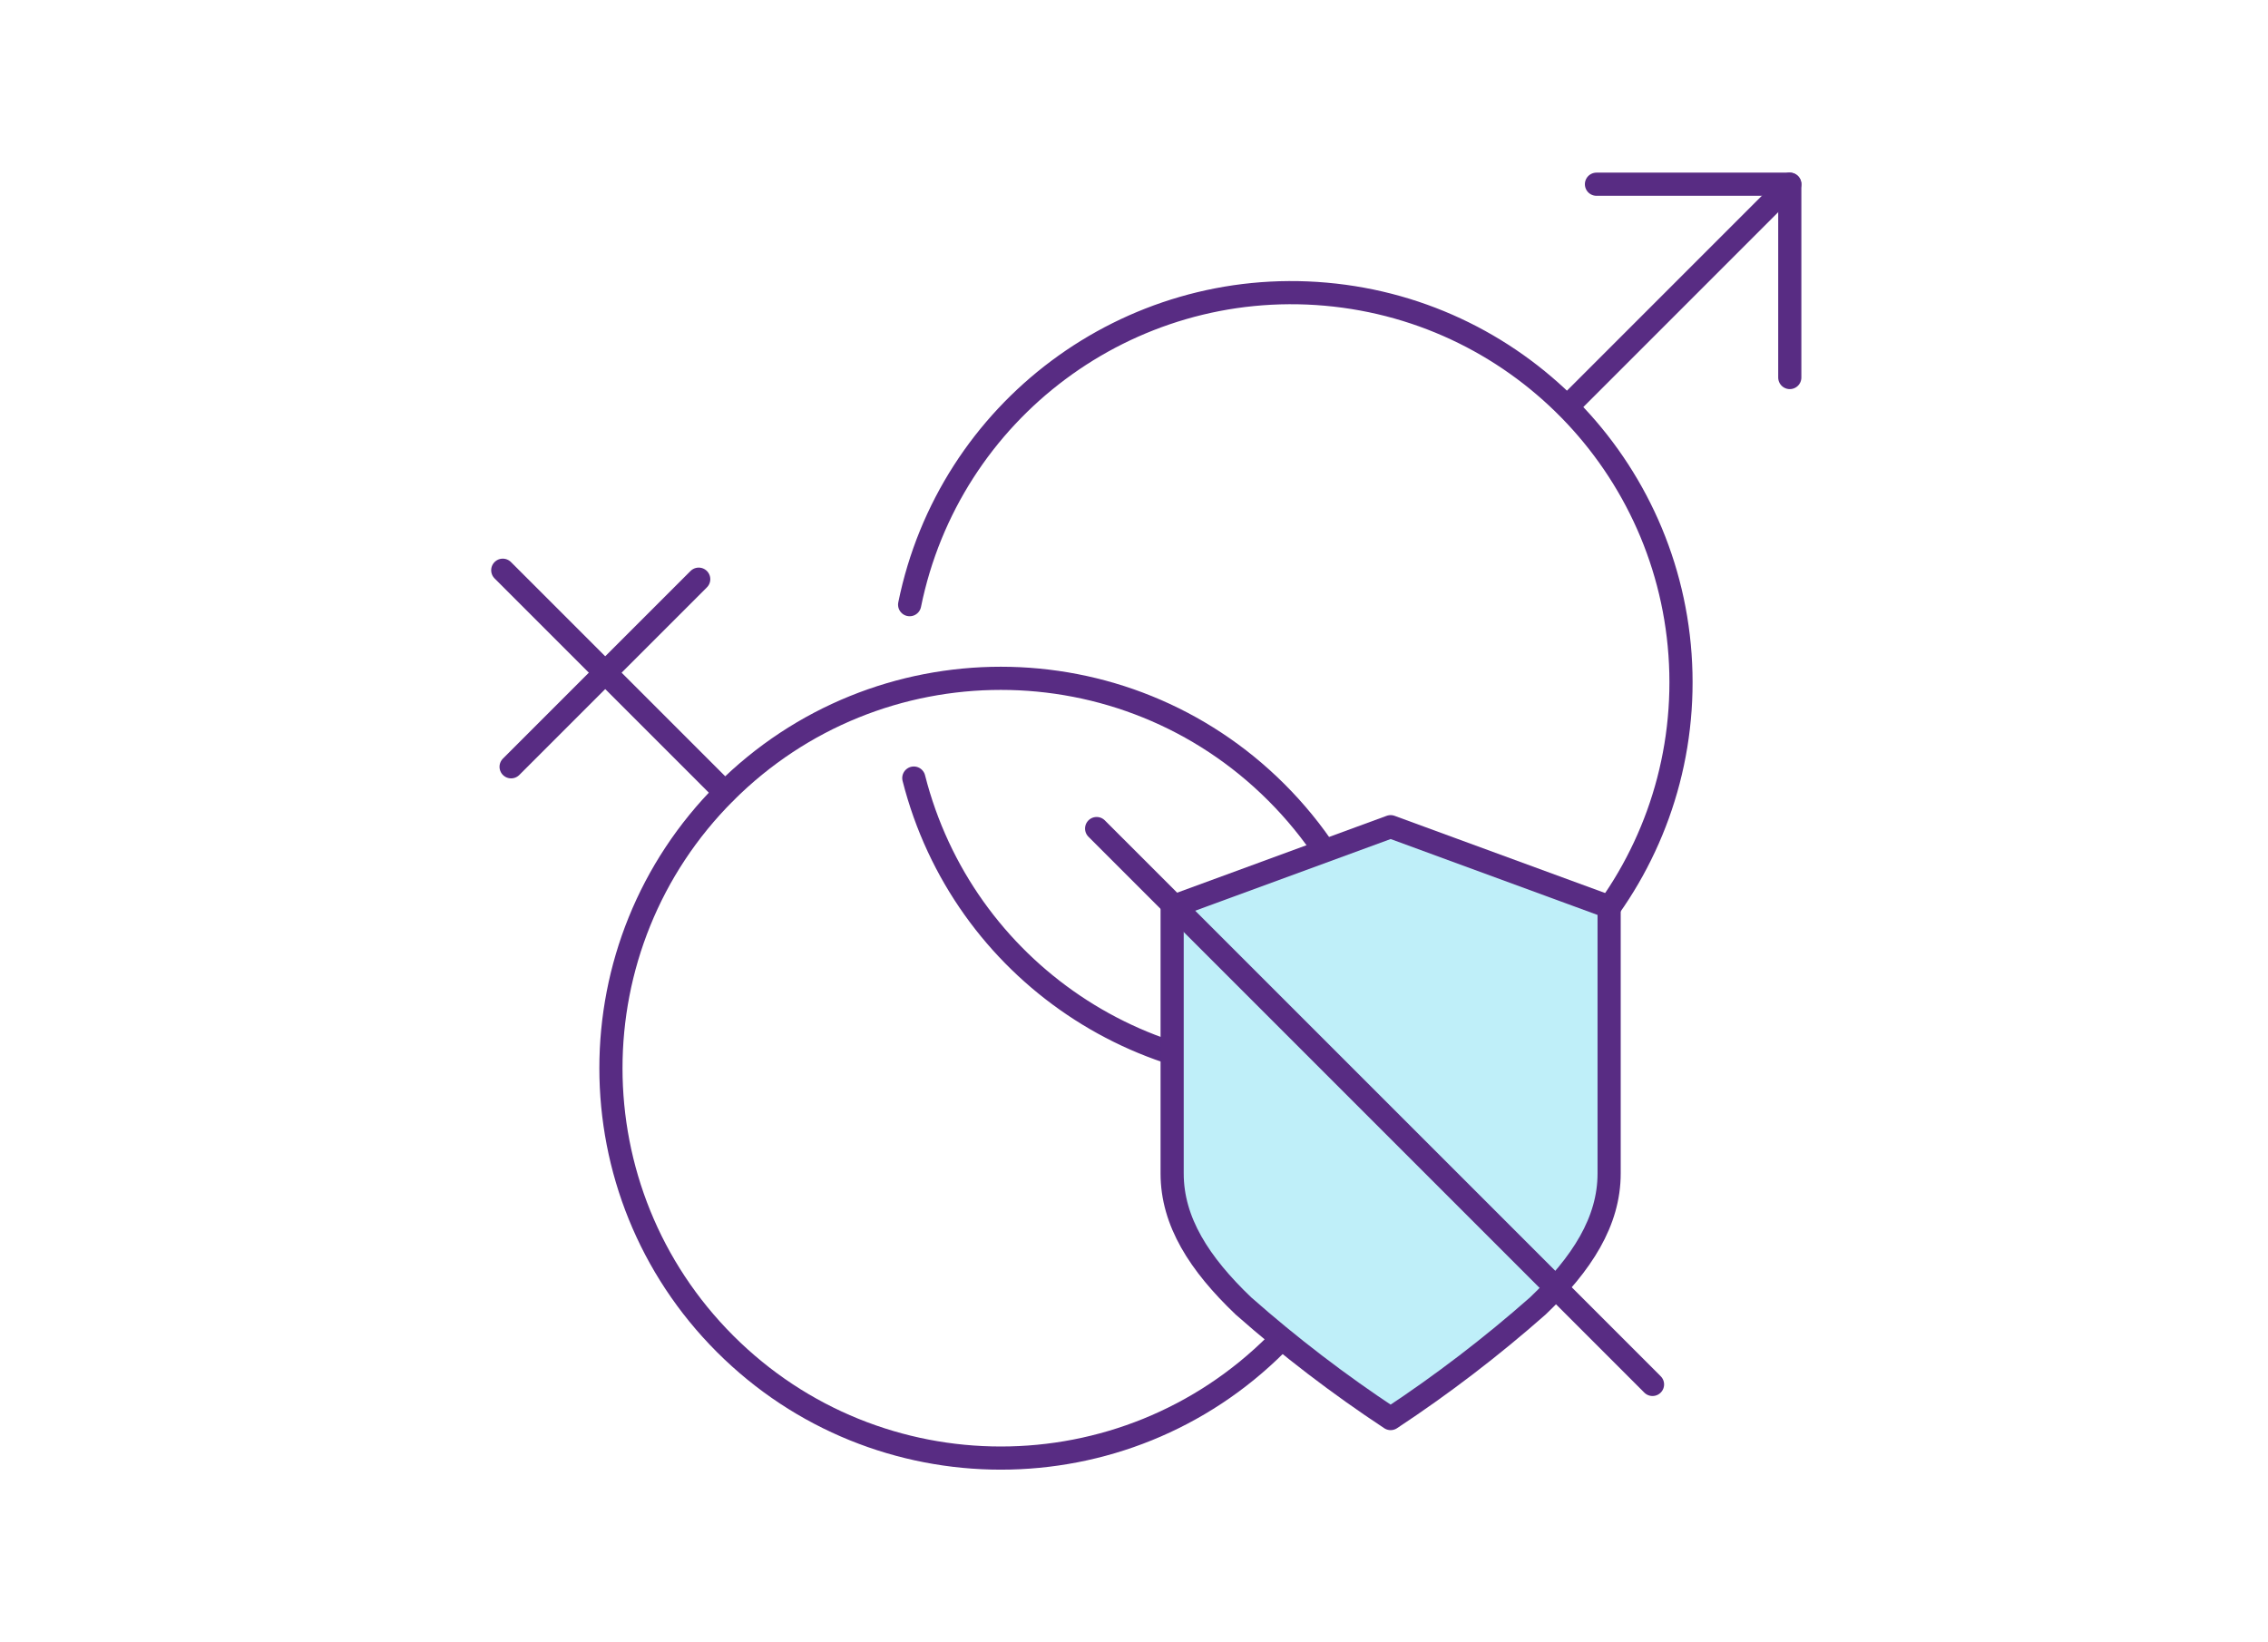
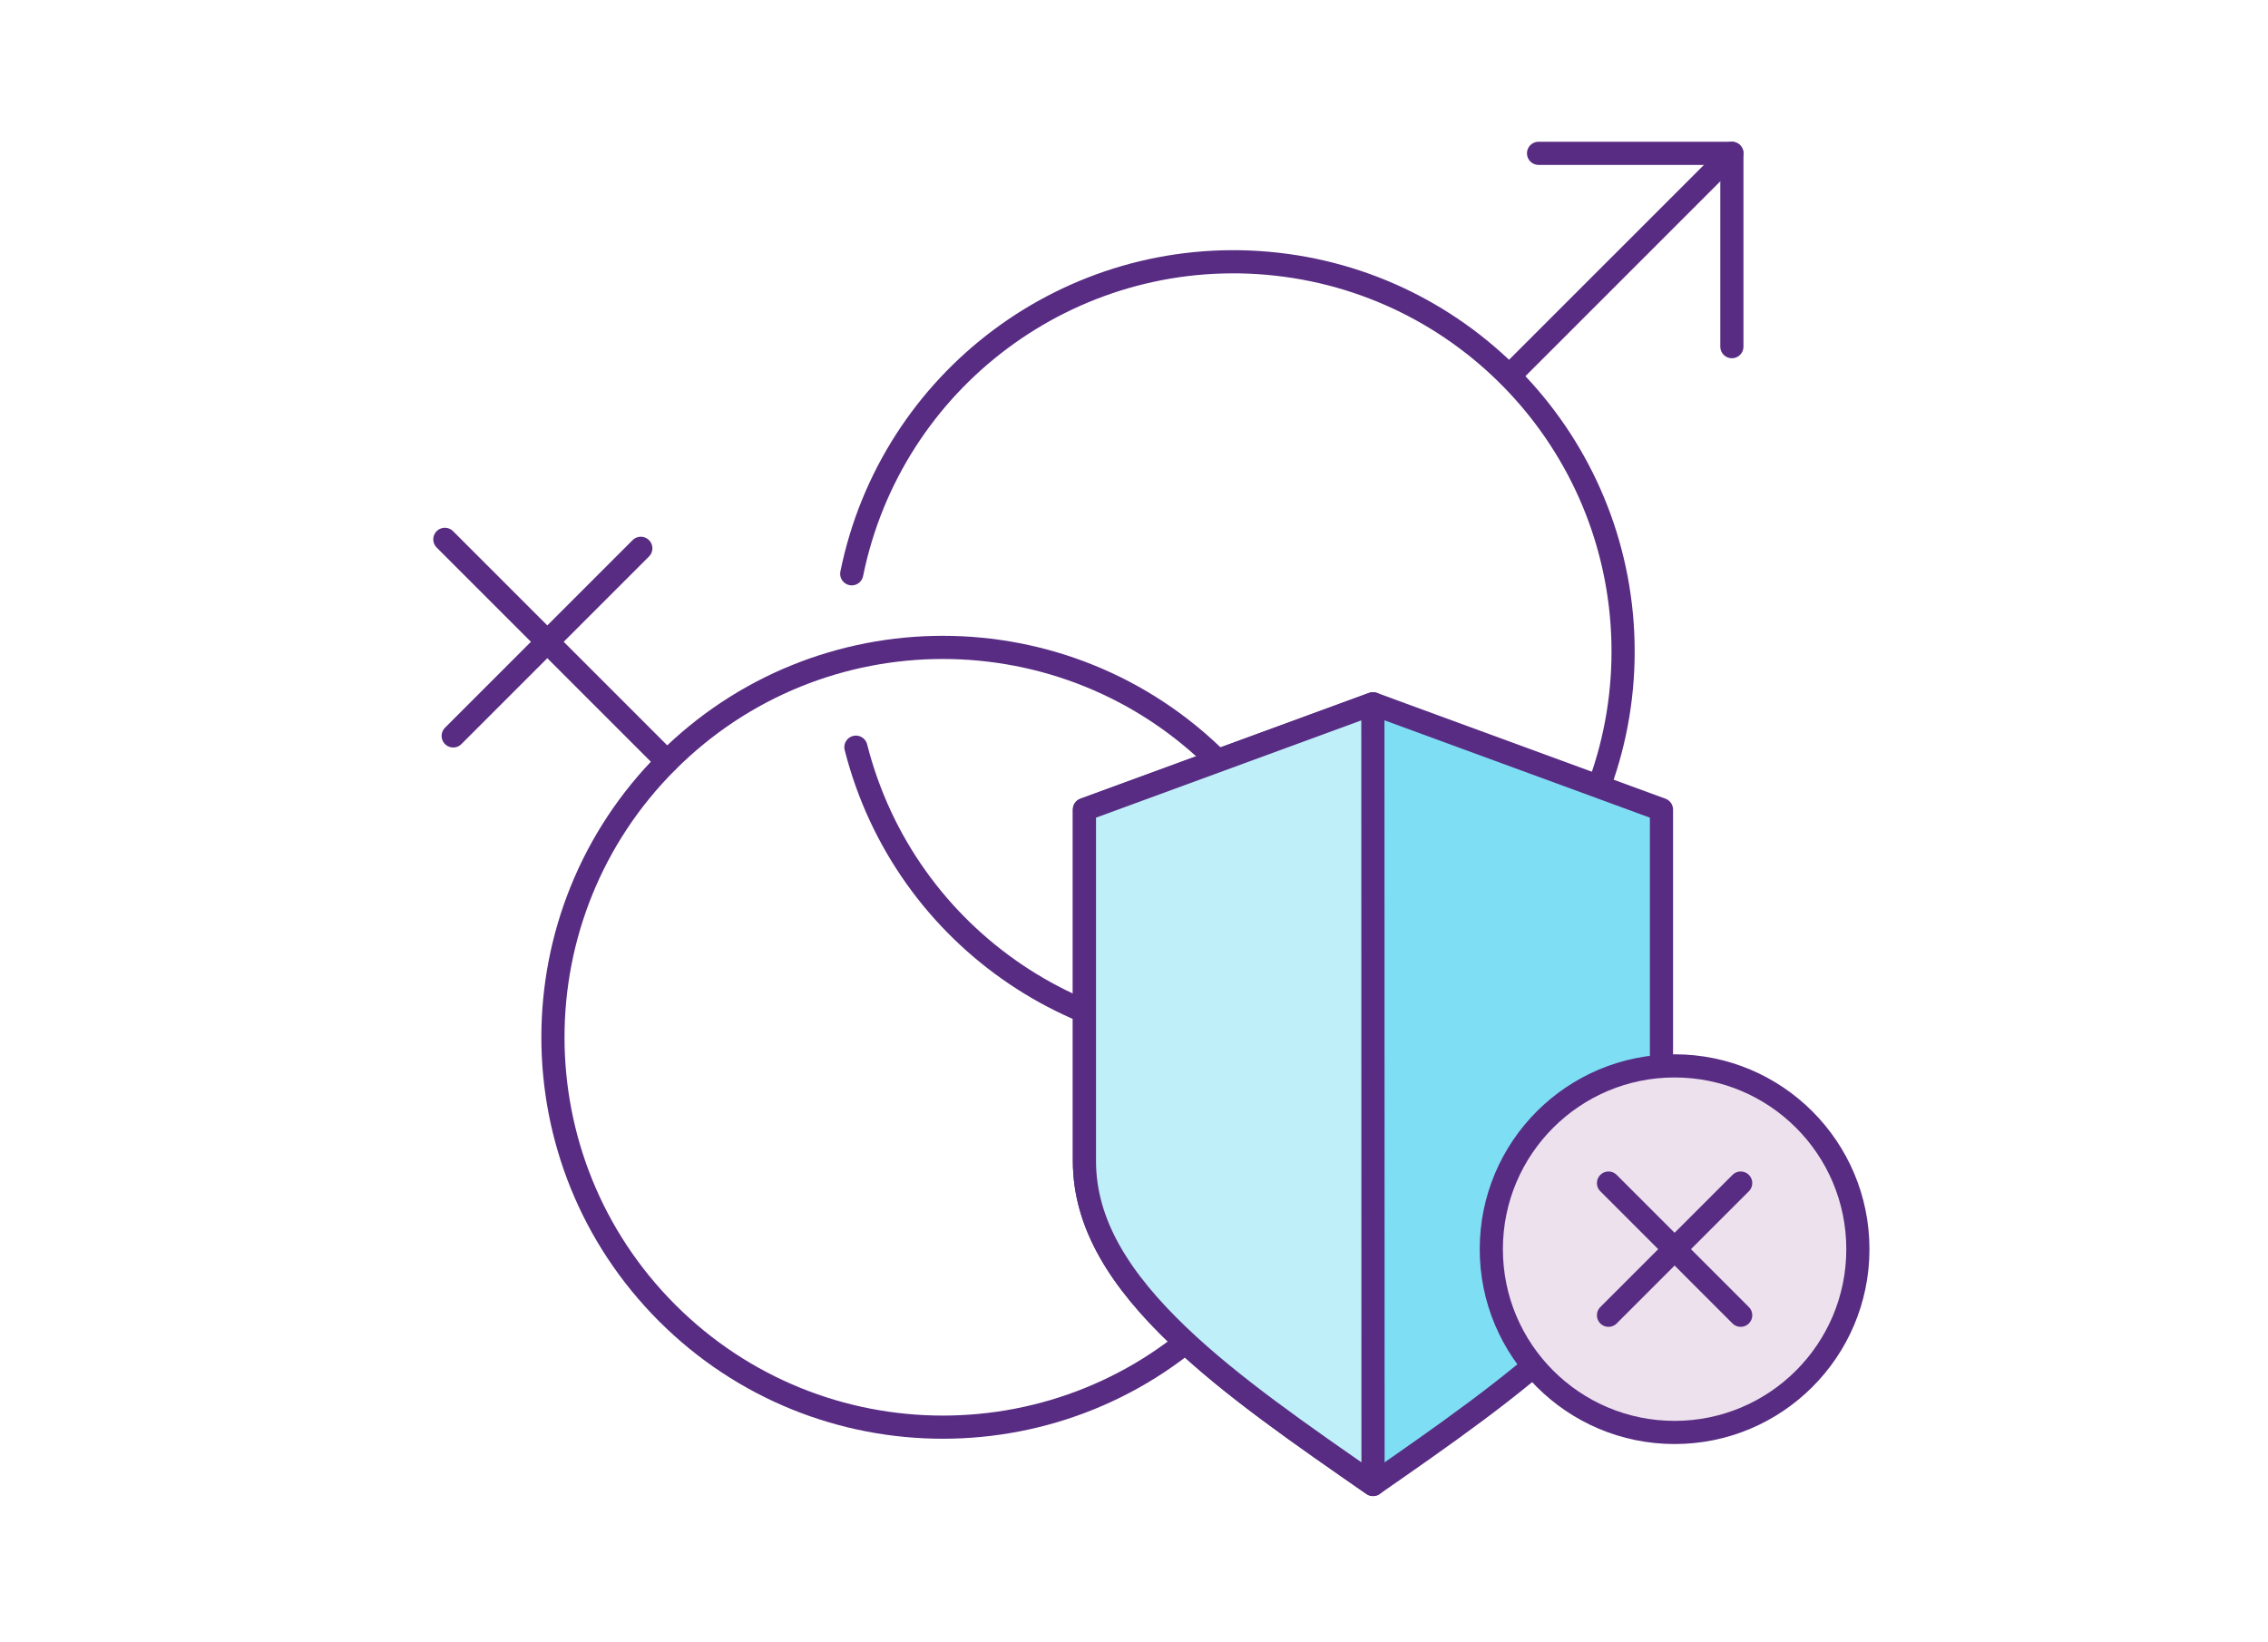
<svg xmlns="http://www.w3.org/2000/svg" id="Layer_1" data-name="Layer 1" viewBox="0 0 146.88 106.34">
  <defs>
-     <style>.cls-1{fill:none;}.cls-1,.cls-2{stroke:#582c83;stroke-linecap:round;stroke-linejoin:round;stroke-width:1.5px;}.cls-2{fill:#bfeff9;}</style>
+     <style>.cls-1{fill:none;}.cls-1,.cls-2,.cls-3,.cls-4{stroke:#582c83;stroke-linecap:round;stroke-linejoin:round;stroke-width:1.5px;}.cls-2{fill:#7edef3;}.cls-3{fill:#bfeff9;}.cls-4{fill:#ede1ee;}</style>
  </defs>
-   <path class="cls-1" d="M58.91,39.16a25.23,25.23,0,1,1,.27,11.23" />
-   <line class="cls-1" x1="115.91" y1="11.93" x2="101.52" y2="26.32" />
-   <polyline class="cls-1" points="103.39 11.93 115.91 11.93 115.91 24.45" />
-   <circle class="cls-1" cx="64.81" cy="69.18" r="25.25" transform="translate(-29.93 66.09) rotate(-45)" />
-   <line class="cls-1" x1="32.56" y1="36.93" x2="46.95" y2="51.32" />
-   <line class="cls-1" x1="45.25" y1="37.51" x2="33.1" y2="49.66" />
-   <path class="cls-2" d="M90.06,53.54l14.15,5.19V76c0,3.11-1.76,5.85-4.62,8.58a86,86,0,0,1-9.53,7.29,86,86,0,0,1-9.53-7.29c-2.86-2.73-4.62-5.47-4.62-8.58V58.73Z" />
-   <line class="cls-1" x1="71.02" y1="53.66" x2="107.02" y2="89.66" />
+   <path class="cls-1" d="M55.16,37.16a25.23,25.23,0,1,1,.27,11.23" />
+   <line class="cls-1" x1="112.16" y1="9.93" x2="97.77" y2="24.32" />
+   <polyline class="cls-1" points="99.64 9.93 112.16 9.93 112.16 22.45" />
+   <circle class="cls-1" cx="61.06" cy="67.18" r="25.25" transform="translate(-29.62 62.85) rotate(-45)" />
+   <line class="cls-1" x1="28.81" y1="34.93" x2="43.2" y2="49.32" />
+   <line class="cls-1" x1="41.5" y1="35.51" x2="29.35" y2="47.66" />
+   <path class="cls-2" d="M88.92,45.58l18.68,6.85V75.19c0,4.11-2.32,7.73-6.1,11.33C98,89.83,93.44,93,88.92,96.14,84.4,93,79.79,89.83,76.33,86.52c-3.77-3.6-6.1-7.22-6.1-11.33V52.43Z" />
+   <path class="cls-3" d="M88.92,96.14C84.4,93,79.79,89.83,76.33,86.52c-3.77-3.6-6.1-7.22-6.1-11.33V52.43l18.68-6.85Z" />
+   <circle class="cls-4" cx="108.45" cy="80.9" r="11.87" />
+   <line class="cls-1" x1="112.73" y1="76.62" x2="104.17" y2="85.18" />
+   <line class="cls-1" x1="104.17" y1="76.62" x2="112.73" y2="85.18" />
</svg>
